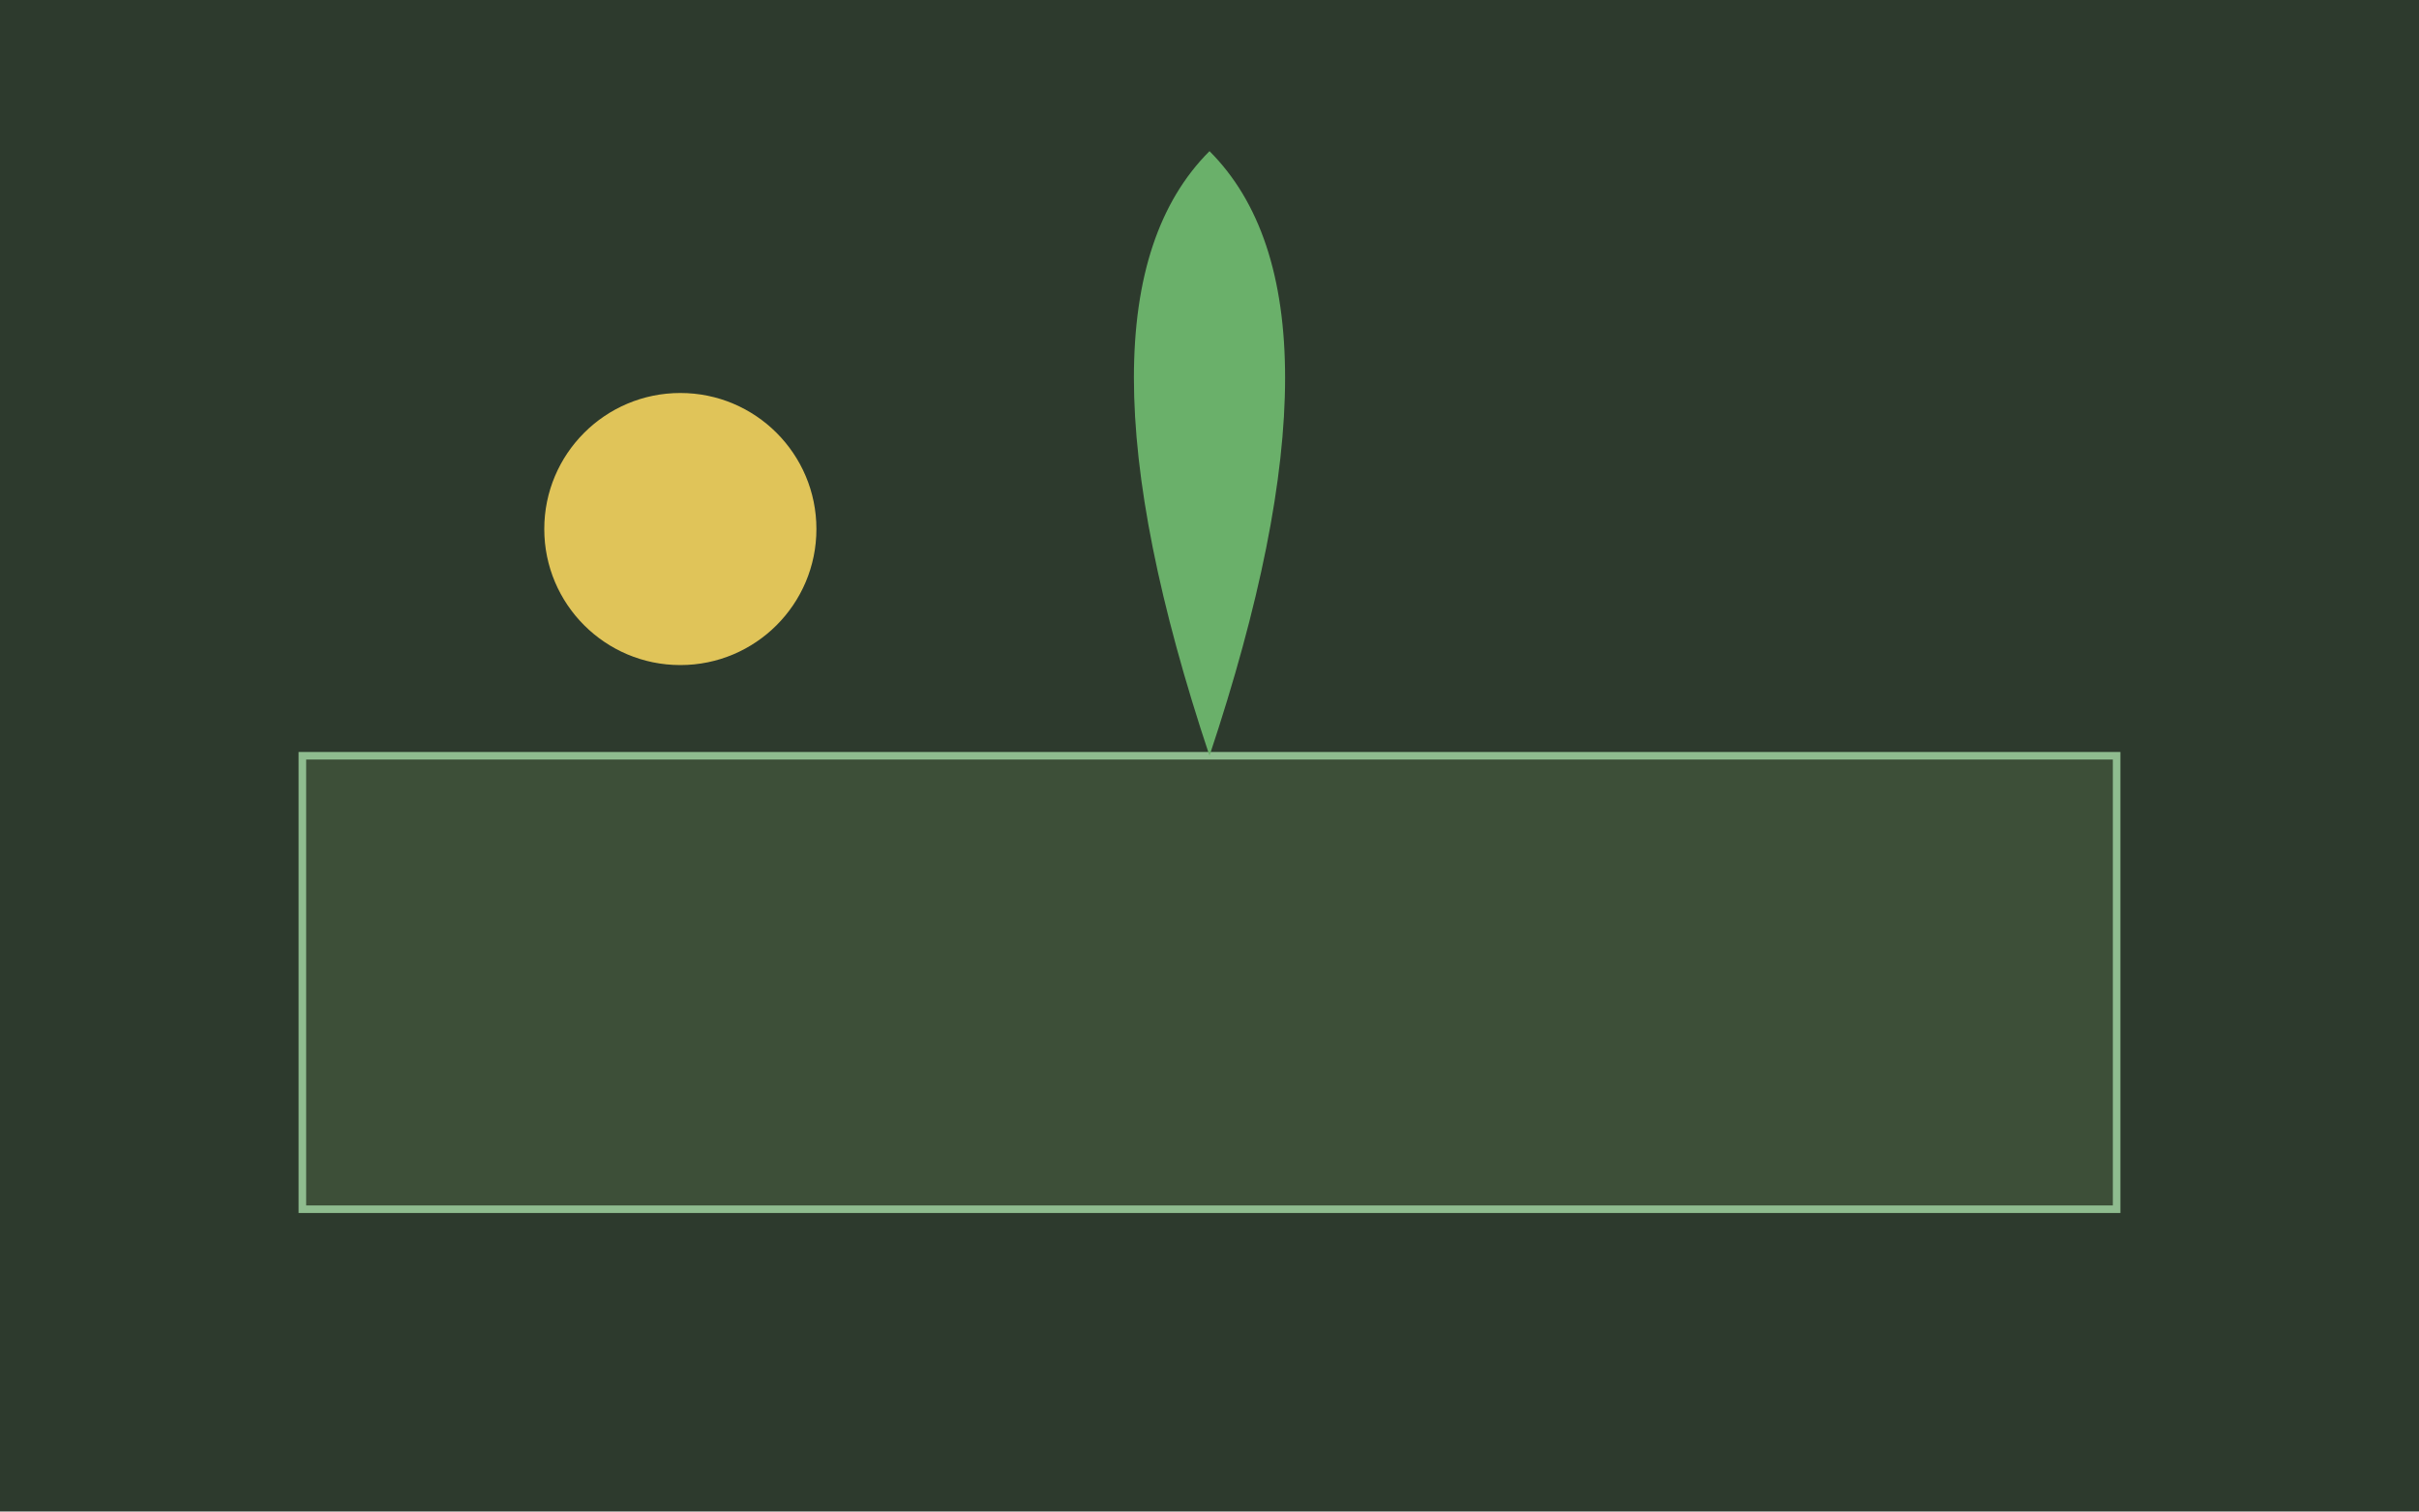
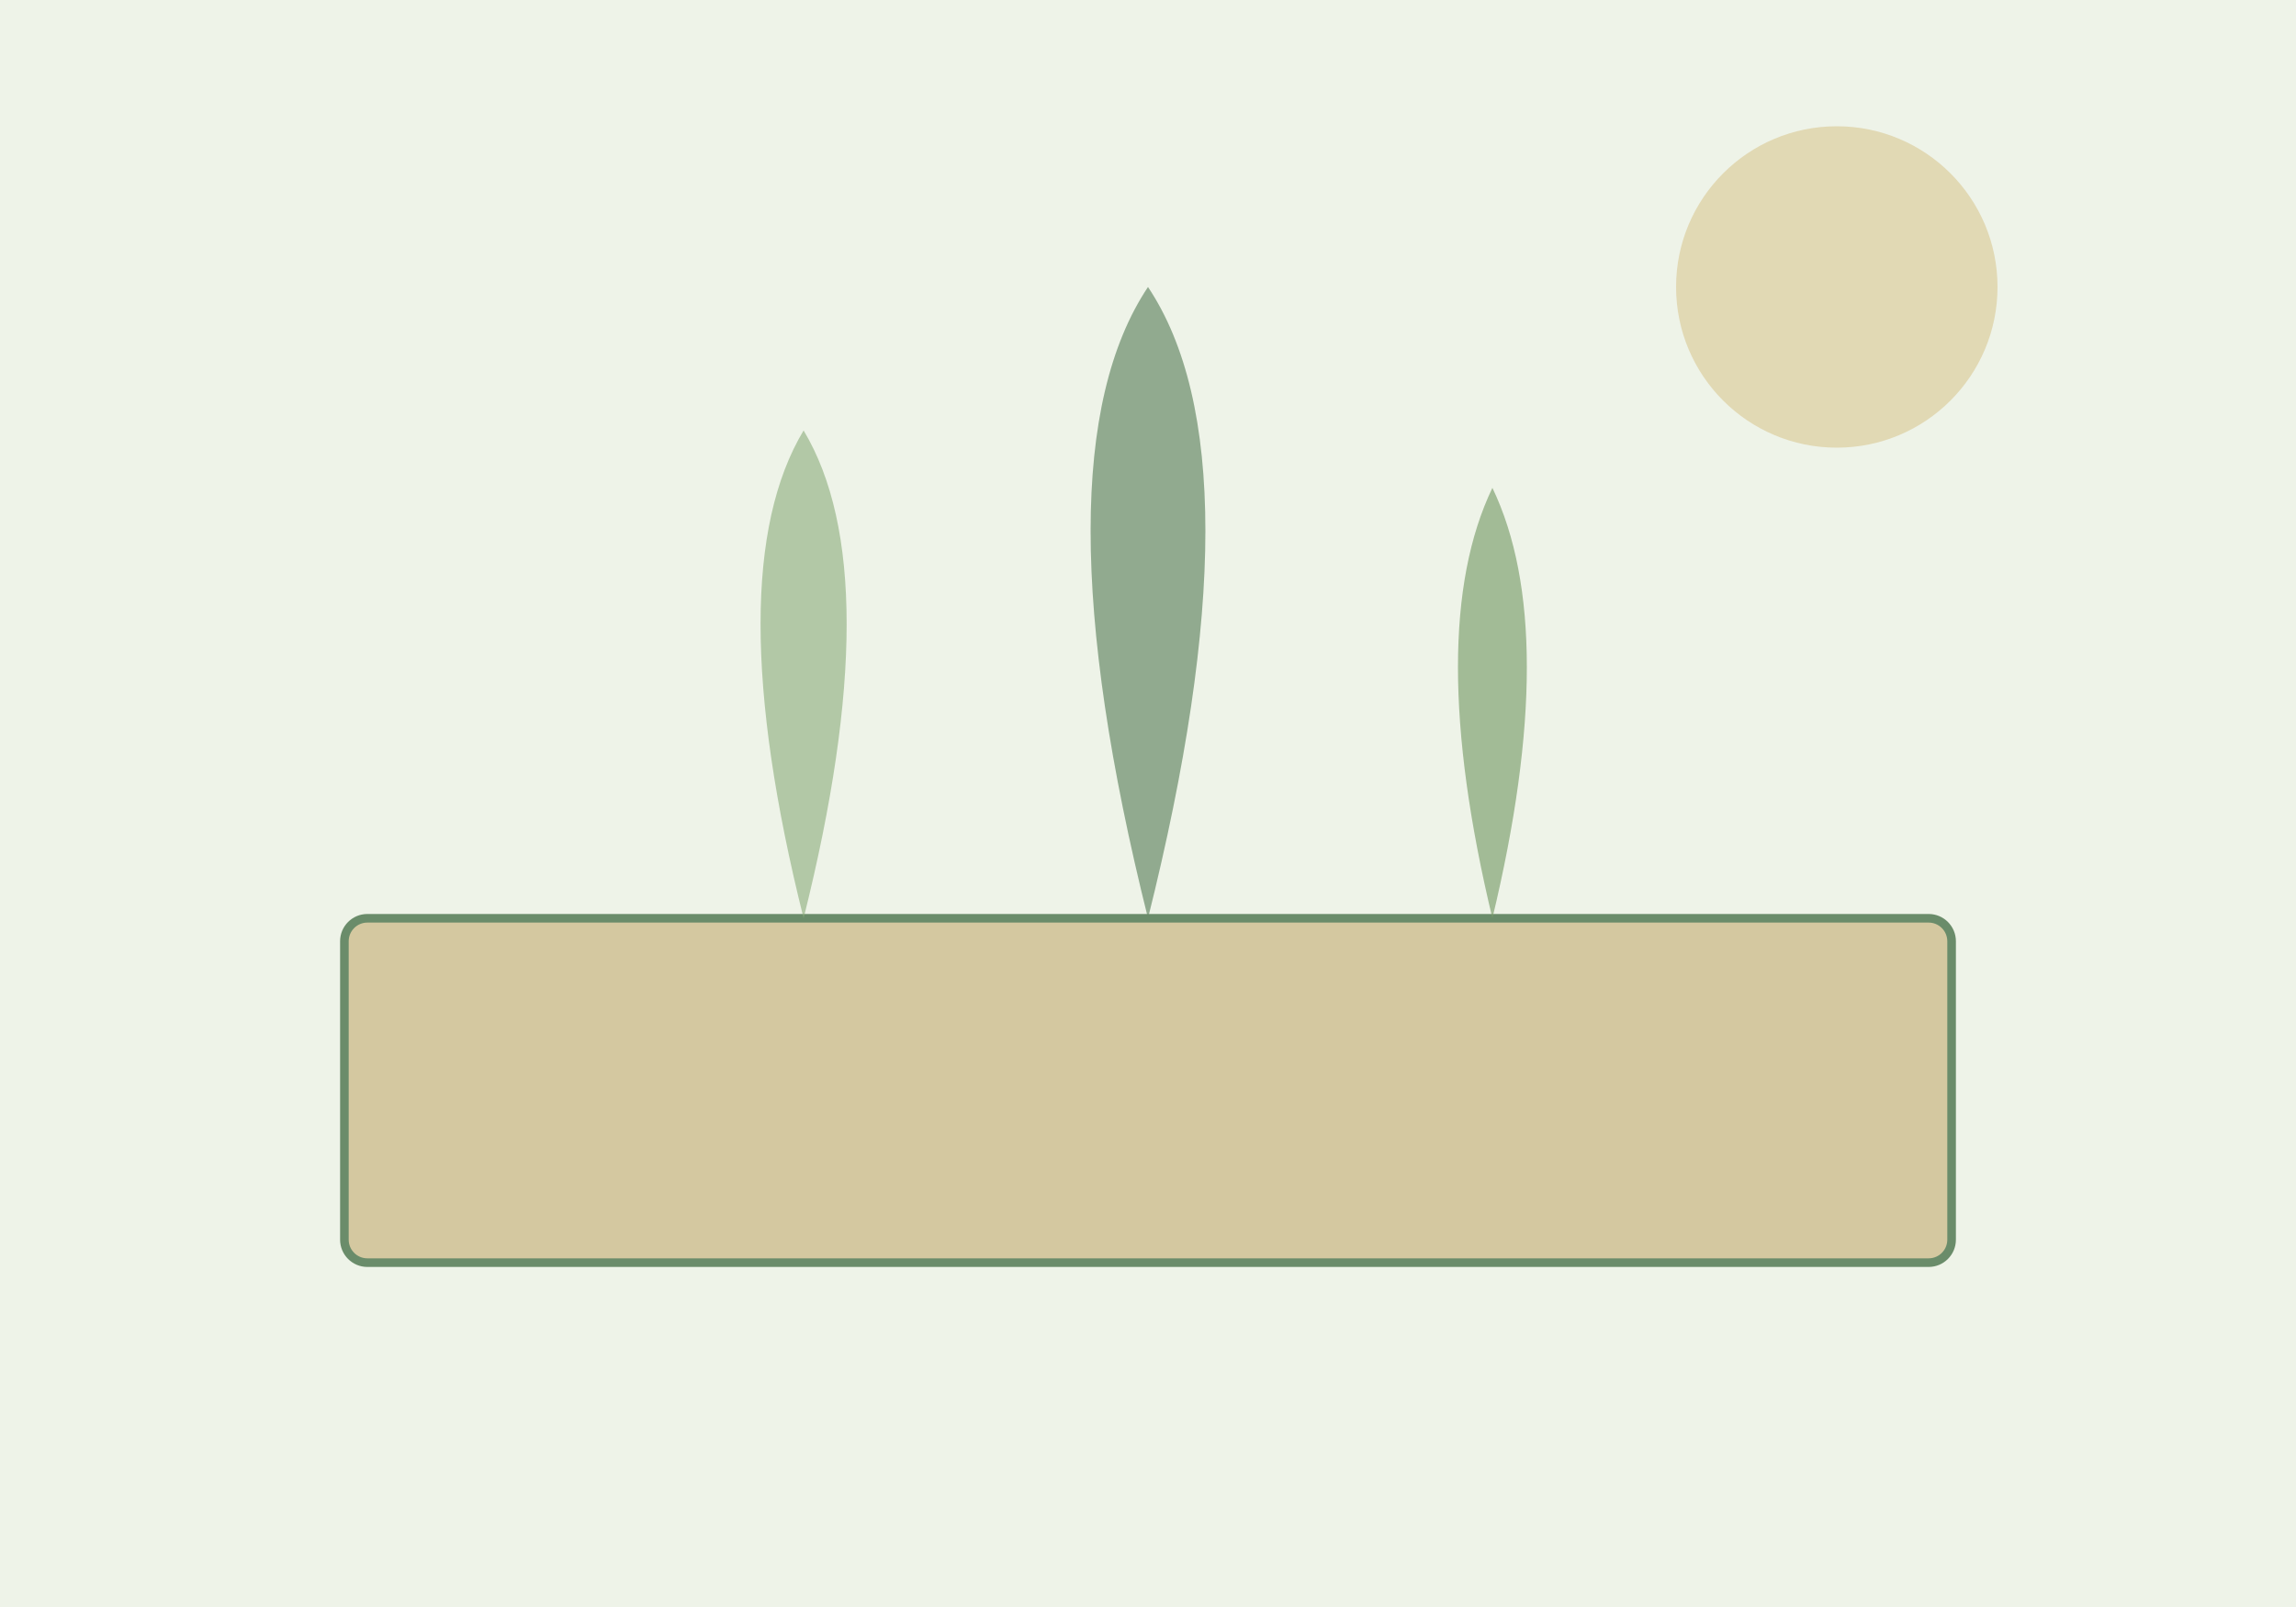
- <svg xmlns="http://www.w3.org/2000/svg" viewBox="0 0 320 200">
-   <rect fill="#2d3a2d" width="320" height="200" />
-   <rect x="40" y="100" width="240" height="60" fill="#3d4f38" stroke="#8fbc8f" />
-   <path d="M160 100 Q140 40 160 20 Q180 40 160 100" fill="#6ab06a" />
-   <circle cx="90" cy="70" r="18" fill="#f4d35e" opacity=".9" />
+ <svg xmlns="http://www.w3.org/2000/svg" viewBox="0 0 400 280" fill="none">
+   <rect width="400" height="280" fill="#eef3e8" />
+   <rect x="60" y="160" width="280" height="60" rx="4" fill="#d4c8a0" stroke="#6a8c6a" stroke-width="1.5" />
+   <path d="M200 160 Q180 80 200 50 Q220 80 200 160" fill="#6a8c6a" opacity="0.7" />
+   <path d="M140 160 Q125 100 140 75 Q155 100 140 160" fill="#8aac7a" opacity="0.6" />
+   <path d="M260 160 Q248 110 260 85 Q272 110 260 160" fill="#7a9c6a" opacity="0.65" />
+   <circle cx="320" cy="50" r="28" fill="#c49a3a" opacity="0.3" />
</svg>
